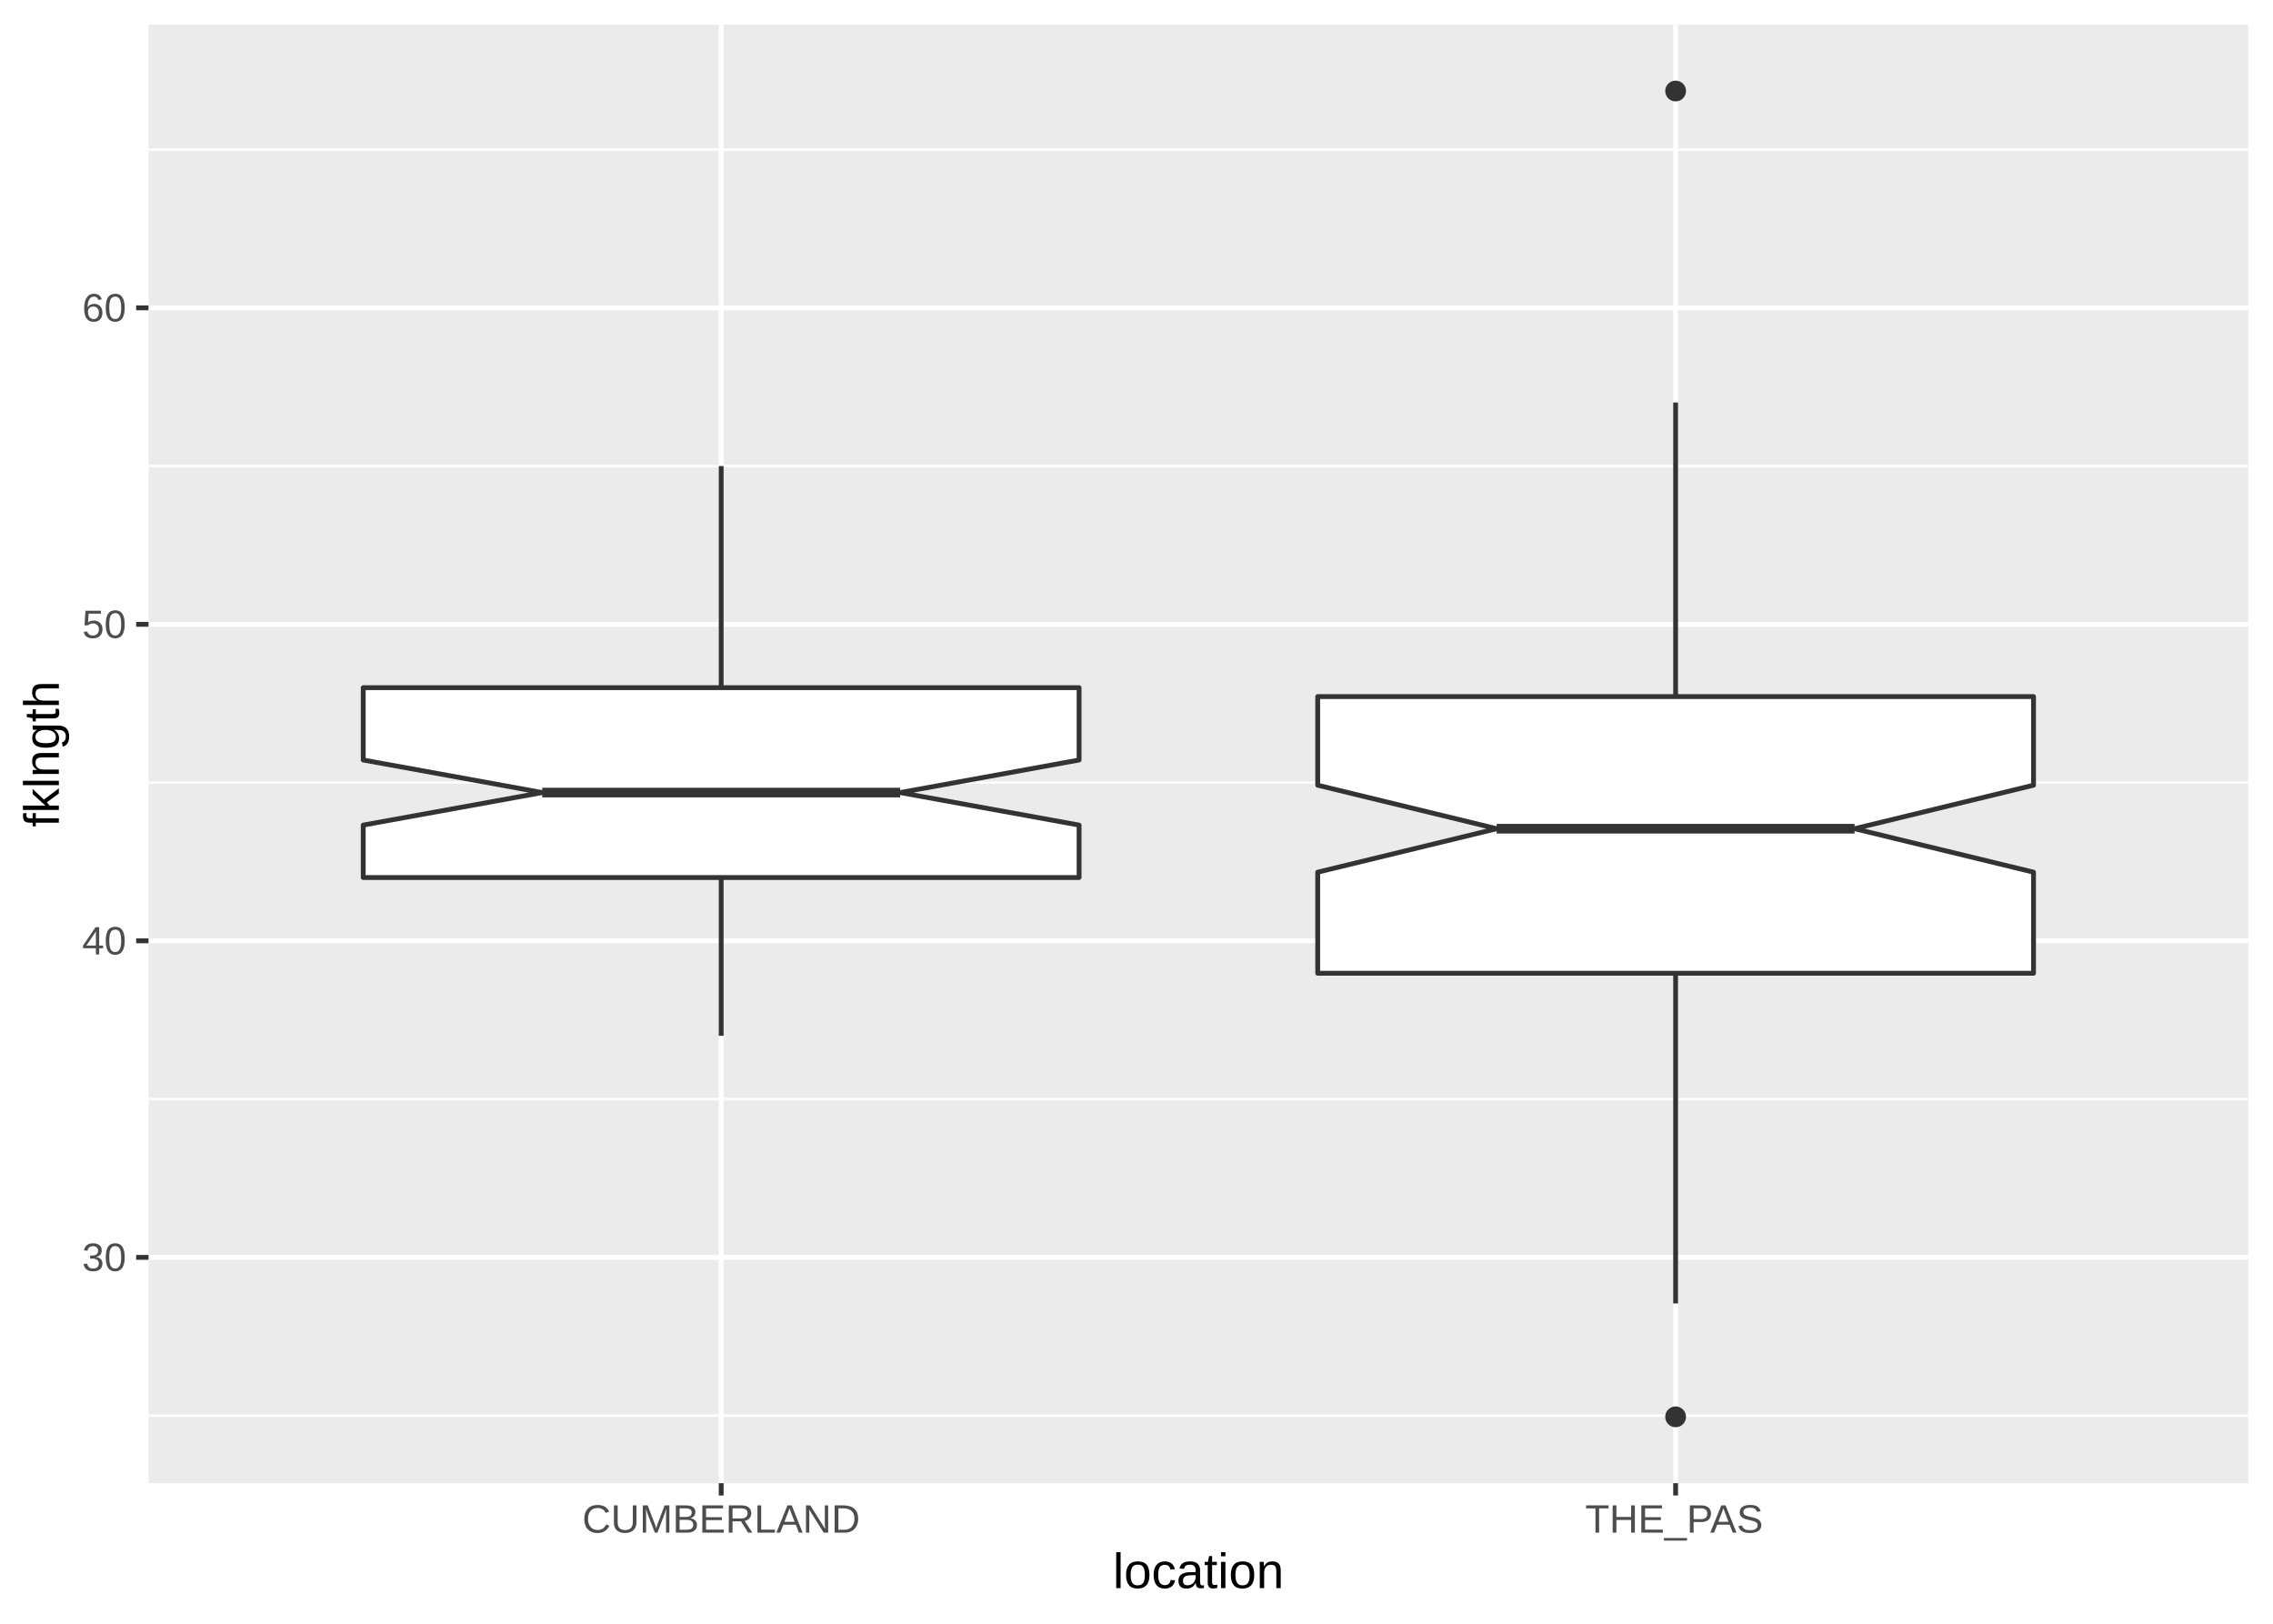
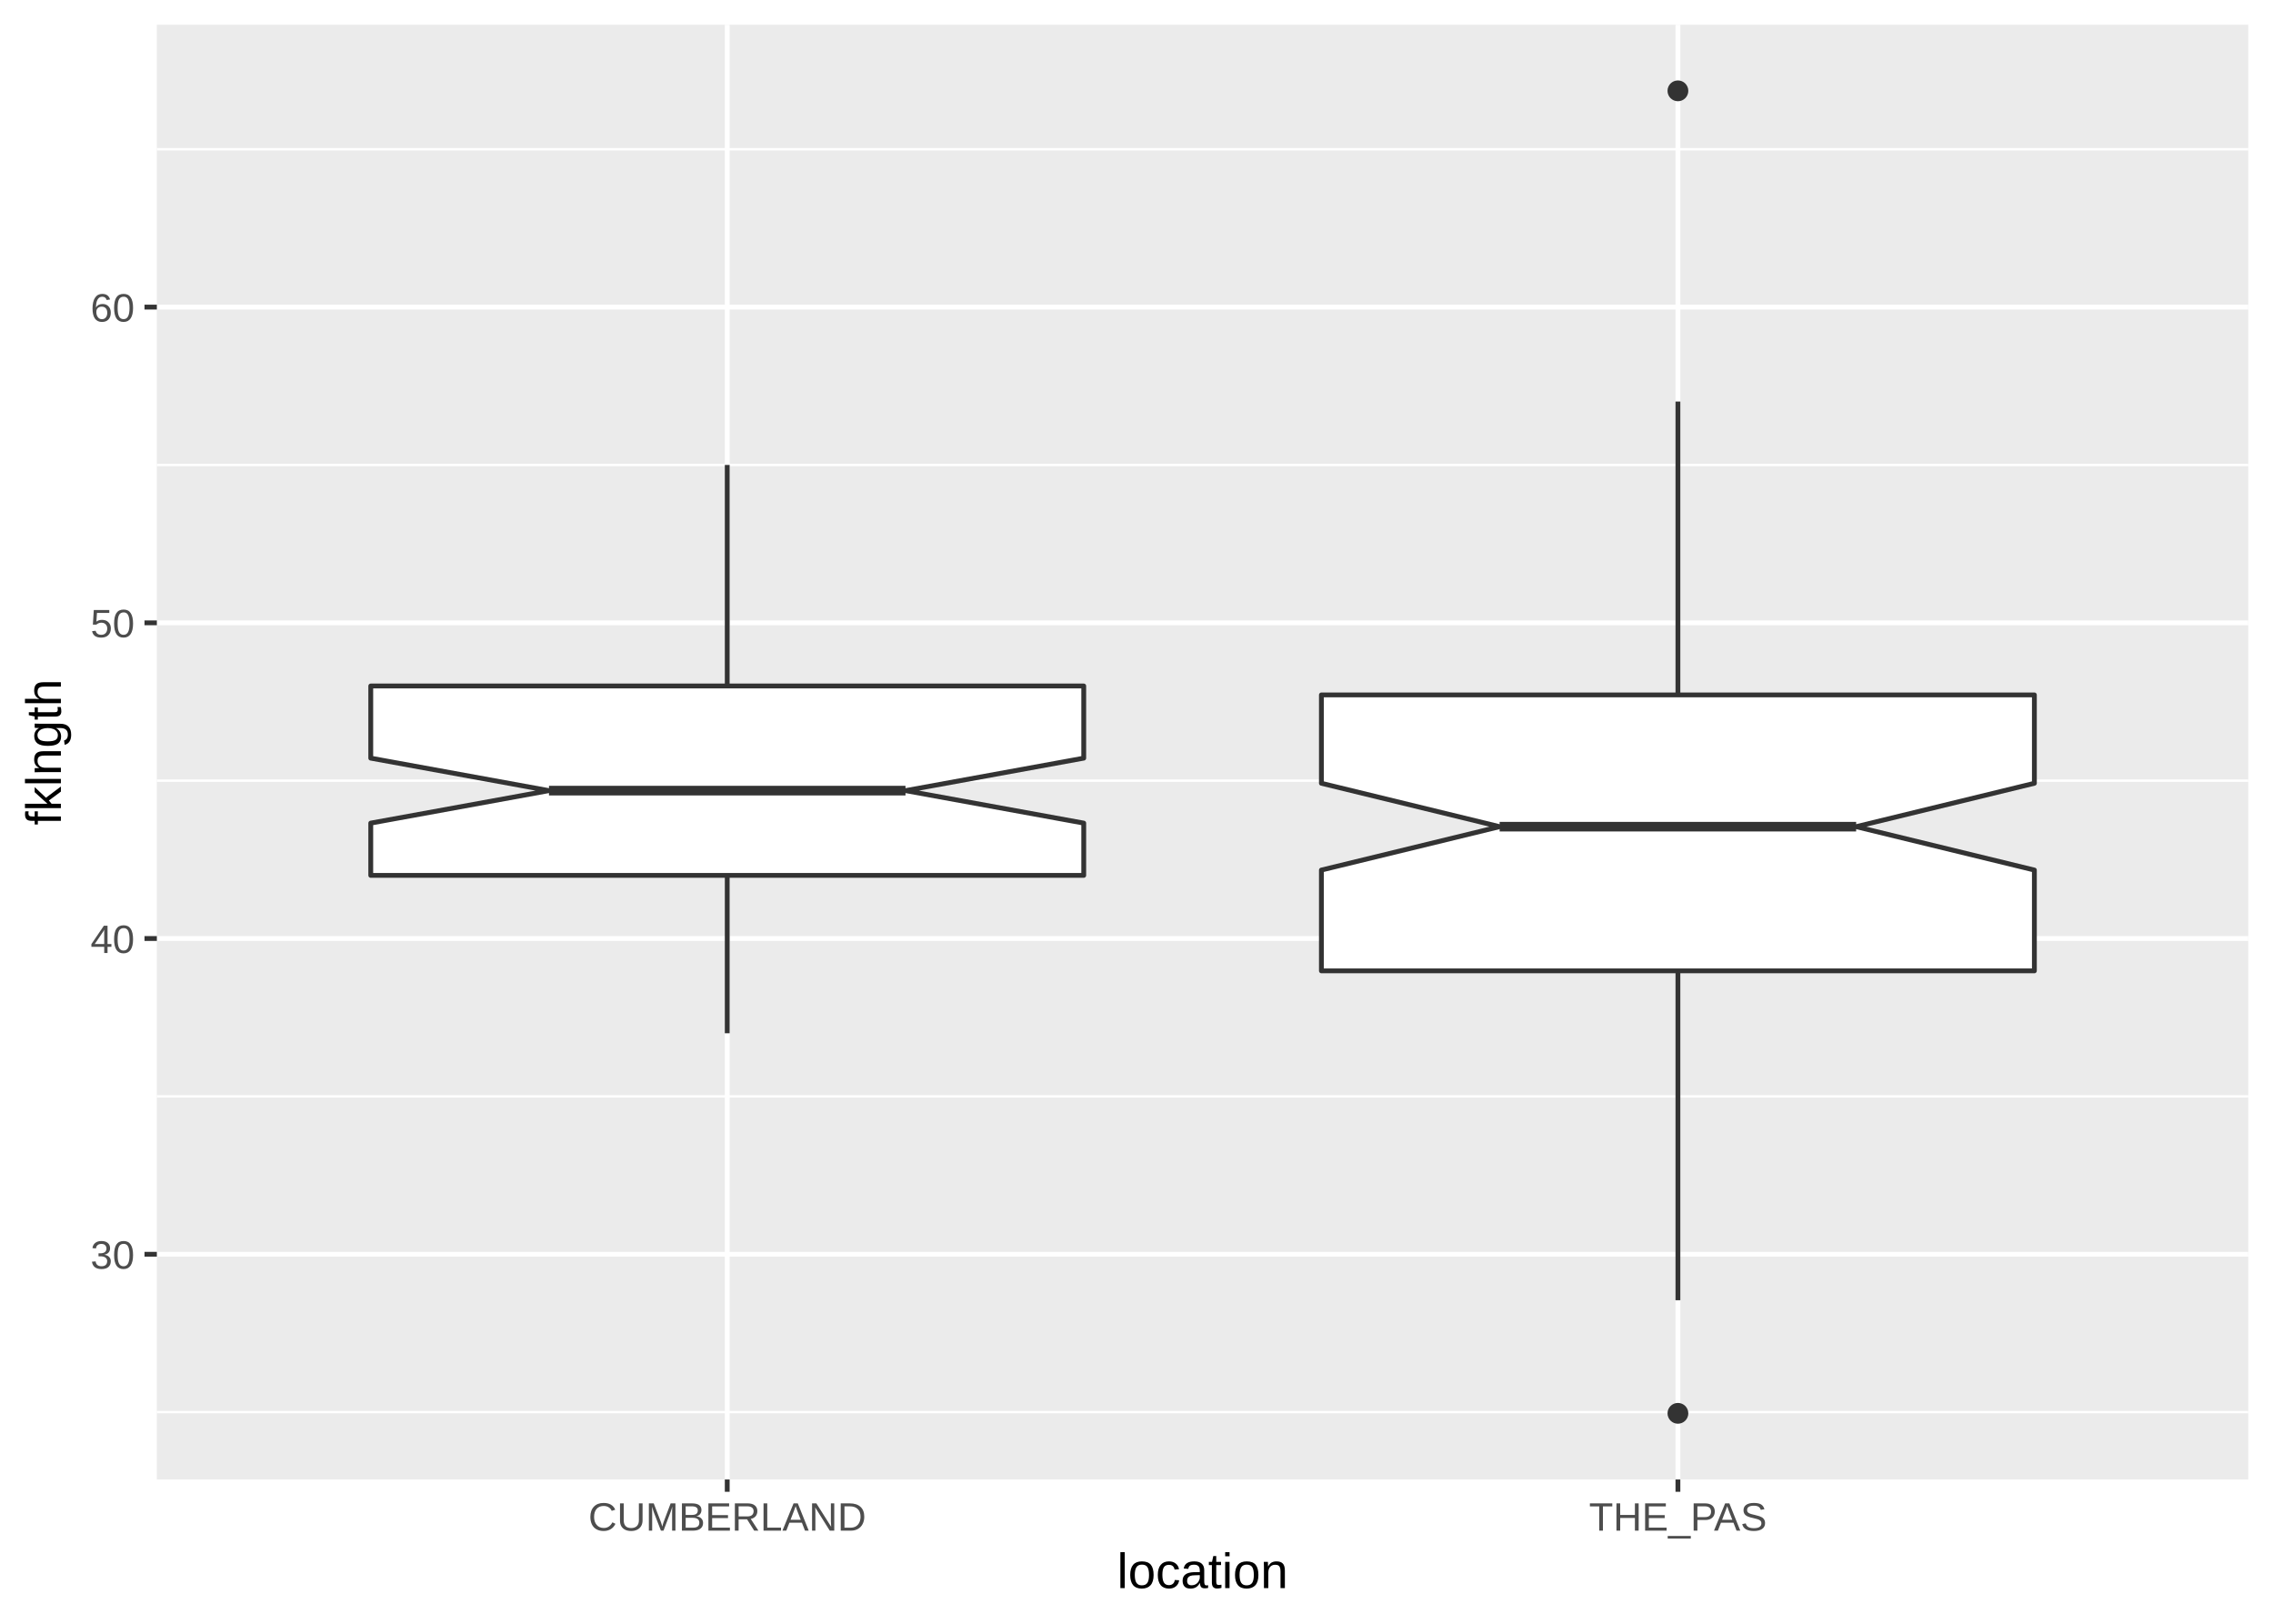
- <svg xmlns="http://www.w3.org/2000/svg" viewBox="0 0 504.00 360.00">
+ <svg xmlns="http://www.w3.org/2000/svg" class="svglite" width="504.00pt" height="360.00pt" viewBox="0 0 504.00 360.00">
  <defs>
    <style type="text/css">
-     line, polyline, polygon, path, rect, circle {
+     .svglite line, .svglite polyline, .svglite polygon, .svglite path, .svglite rect, .svglite circle {
      fill: none;
      stroke: #000000;
      stroke-linecap: round;
      stroke-linejoin: round;
      stroke-miterlimit: 10.00;
    }
  </style>
  </defs>
  <rect width="100%" height="100%" style="stroke: none; fill: #FFFFFF;" />
-   <rect x="0.00" y="0.00" width="504.00" height="360.00" style="stroke-width: 1.07; stroke: #FFFFFF; fill: #FFFFFF;" />
  <defs>
-     <clipPath id="cpMzIuOTN8NDk4LjUyfDMyOC44M3w1LjQ4">
-       <rect x="32.93" y="5.48" width="465.59" height="323.35" />
-     </clipPath>
-   </defs>
-   <rect x="32.93" y="5.48" width="465.59" height="323.35" style="stroke-width: 1.07; stroke: none; fill: #EBEBEB;" clip-path="url(#cpMzIuOTN8NDk4LjUyfDMyOC44M3w1LjQ4)" />
-   <polyline points="32.93,313.85 498.52,313.85 " style="stroke-width: 0.53; stroke: #FFFFFF; stroke-linecap: butt;" clip-path="url(#cpMzIuOTN8NDk4LjUyfDMyOC44M3w1LjQ4)" />
-   <polyline points="32.93,243.68 498.52,243.68 " style="stroke-width: 0.53; stroke: #FFFFFF; stroke-linecap: butt;" clip-path="url(#cpMzIuOTN8NDk4LjUyfDMyOC44M3w1LjQ4)" />
-   <polyline points="32.93,173.51 498.52,173.51 " style="stroke-width: 0.53; stroke: #FFFFFF; stroke-linecap: butt;" clip-path="url(#cpMzIuOTN8NDk4LjUyfDMyOC44M3w1LjQ4)" />
-   <polyline points="32.93,103.33 498.52,103.33 " style="stroke-width: 0.53; stroke: #FFFFFF; stroke-linecap: butt;" clip-path="url(#cpMzIuOTN8NDk4LjUyfDMyOC44M3w1LjQ4)" />
-   <polyline points="32.93,33.16 498.52,33.16 " style="stroke-width: 0.53; stroke: #FFFFFF; stroke-linecap: butt;" clip-path="url(#cpMzIuOTN8NDk4LjUyfDMyOC44M3w1LjQ4)" />
-   <polyline points="32.93,278.77 498.52,278.77 " style="stroke-width: 1.07; stroke: #FFFFFF; stroke-linecap: butt;" clip-path="url(#cpMzIuOTN8NDk4LjUyfDMyOC44M3w1LjQ4)" />
-   <polyline points="32.93,208.59 498.52,208.59 " style="stroke-width: 1.07; stroke: #FFFFFF; stroke-linecap: butt;" clip-path="url(#cpMzIuOTN8NDk4LjUyfDMyOC44M3w1LjQ4)" />
-   <polyline points="32.93,138.42 498.52,138.42 " style="stroke-width: 1.07; stroke: #FFFFFF; stroke-linecap: butt;" clip-path="url(#cpMzIuOTN8NDk4LjUyfDMyOC44M3w1LjQ4)" />
-   <polyline points="32.93,68.25 498.52,68.25 " style="stroke-width: 1.07; stroke: #FFFFFF; stroke-linecap: butt;" clip-path="url(#cpMzIuOTN8NDk4LjUyfDMyOC44M3w1LjQ4)" />
-   <polyline points="159.91,328.83 159.91,5.48 " style="stroke-width: 1.07; stroke: #FFFFFF; stroke-linecap: butt;" clip-path="url(#cpMzIuOTN8NDk4LjUyfDMyOC44M3w1LjQ4)" />
-   <polyline points="371.54,328.83 371.54,5.48 " style="stroke-width: 1.07; stroke: #FFFFFF; stroke-linecap: butt;" clip-path="url(#cpMzIuOTN8NDk4LjUyfDMyOC44M3w1LjQ4)" />
-   <line x1="159.91" y1="152.46" x2="159.91" y2="103.33" style="stroke-width: 1.07; stroke: #333333; stroke-linecap: butt;" clip-path="url(#cpMzIuOTN8NDk4LjUyfDMyOC44M3w1LjQ4)" />
-   <line x1="159.91" y1="194.56" x2="159.91" y2="229.65" style="stroke-width: 1.07; stroke: #333333; stroke-linecap: butt;" clip-path="url(#cpMzIuOTN8NDk4LjUyfDMyOC44M3w1LjQ4)" />
-   <polygon points="80.54,152.46 80.54,168.50 120.23,175.72 80.54,182.93 80.54,194.56 239.27,194.56 239.27,182.93 199.59,175.72 239.27,168.50 239.27,152.46 80.54,152.46 " style="stroke-width: 1.07; stroke: #333333; fill: #FFFFFF;" clip-path="url(#cpMzIuOTN8NDk4LjUyfDMyOC44M3w1LjQ4)" />
-   <line x1="120.23" y1="175.72" x2="199.59" y2="175.72" style="stroke-width: 2.13; stroke: #333333; stroke-linecap: butt;" clip-path="url(#cpMzIuOTN8NDk4LjUyfDMyOC44M3w1LjQ4)" />
-   <circle cx="371.54" cy="314.13" r="1.95" style="stroke-width: 0.71; stroke: #333333; fill: #333333;" clip-path="url(#cpMzIuOTN8NDk4LjUyfDMyOC44M3w1LjQ4)" />
-   <circle cx="371.54" cy="20.18" r="1.95" style="stroke-width: 0.71; stroke: #333333; fill: #333333;" clip-path="url(#cpMzIuOTN8NDk4LjUyfDMyOC44M3w1LjQ4)" />
-   <line x1="371.54" y1="154.44" x2="371.54" y2="89.24" style="stroke-width: 1.07; stroke: #333333; stroke-linecap: butt;" clip-path="url(#cpMzIuOTN8NDk4LjUyfDMyOC44M3w1LjQ4)" />
-   <line x1="371.54" y1="215.78" x2="371.54" y2="288.99" style="stroke-width: 1.07; stroke: #333333; stroke-linecap: butt;" clip-path="url(#cpMzIuOTN8NDk4LjUyfDMyOC44M3w1LjQ4)" />
-   <polygon points="292.18,154.44 292.18,174.09 331.86,183.73 292.18,193.37 292.18,215.78 450.90,215.78 450.90,193.37 411.22,183.73 450.90,174.09 450.90,154.44 292.18,154.44 " style="stroke-width: 1.07; stroke: #333333; fill: #FFFFFF;" clip-path="url(#cpMzIuOTN8NDk4LjUyfDMyOC44M3w1LjQ4)" />
-   <line x1="331.86" y1="183.73" x2="411.22" y2="183.73" style="stroke-width: 2.13; stroke: #333333; stroke-linecap: butt;" clip-path="url(#cpMzIuOTN8NDk4LjUyfDMyOC44M3w1LjQ4)" />
-   <defs>
-     <clipPath id="cpMC4wMHw1MDQuMDB8MzYwLjAwfDAuMDA=">
+     <clipPath id="cpMC4wMHw1MDQuMDB8MC4wMHwzNjAuMDA=">
      <rect x="0.00" y="0.00" width="504.00" height="360.00" />
    </clipPath>
  </defs>
-   <g clip-path="url(#cpMC4wMHw1MDQuMDB8MzYwLjAwfDAuMDA=)">
-     <text x="18.21" y="281.79" style="font-size: 8.80px; fill: #4D4D4D; font-family: Arimo;" textLength="9.79px" lengthAdjust="spacingAndGlyphs">30</text>
+   <g clip-path="url(#cpMC4wMHw1MDQuMDB8MC4wMHwzNjAuMDA=)">
+     <rect x="0.00" y="0.00" width="504.00" height="360.00" style="stroke-width: 1.07; stroke: #FFFFFF; fill: #FFFFFF;" />
  </g>
-   <g clip-path="url(#cpMC4wMHw1MDQuMDB8MzYwLjAwfDAuMDA=)">
-     <text x="18.21" y="211.62" style="font-size: 8.80px; fill: #4D4D4D; font-family: Arimo;" textLength="9.79px" lengthAdjust="spacingAndGlyphs">40</text>
+   <defs>
+     <clipPath id="cpMzQuNzh8NDk4LjUyfDUuNDh8MzI4LjAx">
+       <rect x="34.78" y="5.48" width="463.74" height="322.53" />
+     </clipPath>
+   </defs>
+   <g clip-path="url(#cpMzQuNzh8NDk4LjUyfDUuNDh8MzI4LjAx)">
+     <rect x="34.78" y="5.48" width="463.74" height="322.53" style="stroke-width: 1.07; stroke: none; fill: #EBEBEB;" />
+     <polyline points="34.78,313.08 498.52,313.08 " style="stroke-width: 0.53; stroke: #FFFFFF; stroke-linecap: butt;" />
+     <polyline points="34.78,243.08 498.52,243.08 " style="stroke-width: 0.53; stroke: #FFFFFF; stroke-linecap: butt;" />
+     <polyline points="34.78,173.08 498.52,173.08 " style="stroke-width: 0.53; stroke: #FFFFFF; stroke-linecap: butt;" />
+     <polyline points="34.78,103.09 498.52,103.09 " style="stroke-width: 0.53; stroke: #FFFFFF; stroke-linecap: butt;" />
+     <polyline points="34.78,33.09 498.52,33.09 " style="stroke-width: 0.53; stroke: #FFFFFF; stroke-linecap: butt;" />
+     <polyline points="34.78,278.08 498.52,278.08 " style="stroke-width: 1.07; stroke: #FFFFFF; stroke-linecap: butt;" />
+     <polyline points="34.78,208.08 498.52,208.08 " style="stroke-width: 1.07; stroke: #FFFFFF; stroke-linecap: butt;" />
+     <polyline points="34.78,138.09 498.52,138.09 " style="stroke-width: 1.07; stroke: #FFFFFF; stroke-linecap: butt;" />
+     <polyline points="34.78,68.09 498.52,68.09 " style="stroke-width: 1.07; stroke: #FFFFFF; stroke-linecap: butt;" />
+     <polyline points="161.25,328.01 161.25,5.48 " style="stroke-width: 1.07; stroke: #FFFFFF; stroke-linecap: butt;" />
+     <polyline points="372.05,328.01 372.05,5.48 " style="stroke-width: 1.07; stroke: #FFFFFF; stroke-linecap: butt;" />
+     <line x1="161.25" y1="152.09" x2="161.25" y2="103.09" style="stroke-width: 1.07; stroke: #333333; stroke-linecap: butt;" />
+     <line x1="161.25" y1="194.08" x2="161.25" y2="229.08" style="stroke-width: 1.07; stroke: #333333; stroke-linecap: butt;" />
+     <polygon points="82.21,152.09 82.21,168.09 121.73,175.29 82.21,182.49 82.21,194.08 240.30,194.08 240.30,182.49 200.78,175.29 240.30,168.09 240.30,152.09 82.21,152.09 " style="stroke-width: 1.07; stroke: #333333; fill: #FFFFFF;" />
+     <line x1="121.73" y1="175.29" x2="200.78" y2="175.29" style="stroke-width: 2.13; stroke: #333333; stroke-linecap: butt;" />
+     <circle cx="372.05" cy="313.35" r="1.95" style="stroke-width: 0.71; stroke: #333333; fill: #333333;" />
+     <circle cx="372.05" cy="20.14" r="1.95" style="stroke-width: 0.71; stroke: #333333; fill: #333333;" />
+     <line x1="372.05" y1="154.07" x2="372.05" y2="89.03" style="stroke-width: 1.07; stroke: #333333; stroke-linecap: butt;" />
+     <line x1="372.05" y1="215.25" x2="372.05" y2="288.28" style="stroke-width: 1.07; stroke: #333333; stroke-linecap: butt;" />
+     <polygon points="293.00,154.07 293.00,173.66 332.52,183.28 293.00,192.90 293.00,215.25 451.09,215.25 451.09,192.90 411.57,183.28 451.09,173.66 451.09,154.07 293.00,154.07 " style="stroke-width: 1.07; stroke: #333333; fill: #FFFFFF;" />
+     <line x1="332.52" y1="183.28" x2="411.57" y2="183.28" style="stroke-width: 2.13; stroke: #333333; stroke-linecap: butt;" />
  </g>
-   <g clip-path="url(#cpMC4wMHw1MDQuMDB8MzYwLjAwfDAuMDA=)">
-     <text x="18.21" y="141.45" style="font-size: 8.80px; fill: #4D4D4D; font-family: Arimo;" textLength="9.79px" lengthAdjust="spacingAndGlyphs">50</text>
-   </g>
-   <g clip-path="url(#cpMC4wMHw1MDQuMDB8MzYwLjAwfDAuMDA=)">
-     <text x="18.21" y="71.28" style="font-size: 8.80px; fill: #4D4D4D; font-family: Arimo;" textLength="9.79px" lengthAdjust="spacingAndGlyphs">60</text>
-   </g>
-   <polyline points="30.19,278.77 32.93,278.77 " style="stroke-width: 1.07; stroke: #333333; stroke-linecap: butt;" clip-path="url(#cpMC4wMHw1MDQuMDB8MzYwLjAwfDAuMDA=)" />
-   <polyline points="30.19,208.59 32.93,208.59 " style="stroke-width: 1.07; stroke: #333333; stroke-linecap: butt;" clip-path="url(#cpMC4wMHw1MDQuMDB8MzYwLjAwfDAuMDA=)" />
-   <polyline points="30.19,138.42 32.93,138.42 " style="stroke-width: 1.07; stroke: #333333; stroke-linecap: butt;" clip-path="url(#cpMC4wMHw1MDQuMDB8MzYwLjAwfDAuMDA=)" />
-   <polyline points="30.19,68.25 32.93,68.25 " style="stroke-width: 1.07; stroke: #333333; stroke-linecap: butt;" clip-path="url(#cpMC4wMHw1MDQuMDB8MzYwLjAwfDAuMDA=)" />
-   <polyline points="159.91,331.57 159.91,328.83 " style="stroke-width: 1.07; stroke: #333333; stroke-linecap: butt;" clip-path="url(#cpMC4wMHw1MDQuMDB8MzYwLjAwfDAuMDA=)" />
-   <polyline points="371.54,331.57 371.54,328.83 " style="stroke-width: 1.07; stroke: #333333; stroke-linecap: butt;" clip-path="url(#cpMC4wMHw1MDQuMDB8MzYwLjAwfDAuMDA=)" />
-   <g clip-path="url(#cpMC4wMHw1MDQuMDB8MzYwLjAwfDAuMDA=)">
-     <text x="129.10" y="339.81" style="font-size: 8.80px; fill: #4D4D4D; font-family: Arimo;" textLength="61.61px" lengthAdjust="spacingAndGlyphs">CUMBERLAND</text>
-   </g>
-   <g clip-path="url(#cpMC4wMHw1MDQuMDB8MzYwLjAwfDAuMDA=)">
-     <text x="351.49" y="339.81" style="font-size: 8.80px; fill: #4D4D4D; font-family: Arimo;" textLength="40.10px" lengthAdjust="spacingAndGlyphs">THE_PAS</text>
-   </g>
-   <g clip-path="url(#cpMC4wMHw1MDQuMDB8MzYwLjAwfDAuMDA=)">
-     <text x="246.77" y="352.10" style="font-size: 11.00px; font-family: Arimo;" textLength="37.91px" lengthAdjust="spacingAndGlyphs">location</text>
-   </g>
-   <g clip-path="url(#cpMC4wMHw1MDQuMDB8MzYwLjAwfDAuMDA=)">
-     <text transform="translate(13.05,183.36) rotate(-90)" style="font-size: 11.00px; font-family: Arimo;" textLength="32.41px" lengthAdjust="spacingAndGlyphs">fklngth</text>
+   <g clip-path="url(#cpMC4wMHw1MDQuMDB8MC4wMHwzNjAuMDA=)">
+     <text x="29.85" y="281.29" text-anchor="end" style="font-size: 8.80px; fill: #4D4D4D; font-family: Liberation Sans;" textLength="11.19px" lengthAdjust="spacingAndGlyphs">30</text>
+     <text x="29.85" y="211.29" text-anchor="end" style="font-size: 8.80px; fill: #4D4D4D; font-family: Liberation Sans;" textLength="11.19px" lengthAdjust="spacingAndGlyphs">40</text>
+     <text x="29.85" y="141.29" text-anchor="end" style="font-size: 8.80px; fill: #4D4D4D; font-family: Liberation Sans;" textLength="11.19px" lengthAdjust="spacingAndGlyphs">50</text>
+     <text x="29.85" y="71.30" text-anchor="end" style="font-size: 8.80px; fill: #4D4D4D; font-family: Liberation Sans;" textLength="11.19px" lengthAdjust="spacingAndGlyphs">60</text>
+     <polyline points="32.04,278.08 34.78,278.08 " style="stroke-width: 1.07; stroke: #333333; stroke-linecap: butt;" />
+     <polyline points="32.04,208.08 34.78,208.08 " style="stroke-width: 1.07; stroke: #333333; stroke-linecap: butt;" />
+     <polyline points="32.04,138.09 34.78,138.09 " style="stroke-width: 1.07; stroke: #333333; stroke-linecap: butt;" />
+     <polyline points="32.04,68.09 34.78,68.09 " style="stroke-width: 1.07; stroke: #333333; stroke-linecap: butt;" />
+     <polyline points="161.25,330.75 161.25,328.01 " style="stroke-width: 1.07; stroke: #333333; stroke-linecap: butt;" />
+     <polyline points="372.05,330.75 372.05,328.01 " style="stroke-width: 1.07; stroke: #333333; stroke-linecap: butt;" />
+     <text x="161.25" y="339.36" text-anchor="middle" style="font-size: 8.80px; fill: #4D4D4D; font-family: Liberation Sans;" textLength="62.35px" lengthAdjust="spacingAndGlyphs">CUMBERLAND</text>
+     <text x="372.05" y="339.36" text-anchor="middle" style="font-size: 8.80px; fill: #4D4D4D; font-family: Liberation Sans;" textLength="38.30px" lengthAdjust="spacingAndGlyphs">THE_PAS</text>
+     <text x="266.65" y="352.10" text-anchor="middle" style="font-size: 11.00px; font-family: Liberation Sans;" textLength="43.65px" lengthAdjust="spacingAndGlyphs">location</text>
+     <text transform="translate(13.50,166.75) rotate(-90)" text-anchor="middle" style="font-size: 11.00px; font-family: Liberation Sans;" textLength="38.54px" lengthAdjust="spacingAndGlyphs">fklngth</text>
  </g>
</svg>
